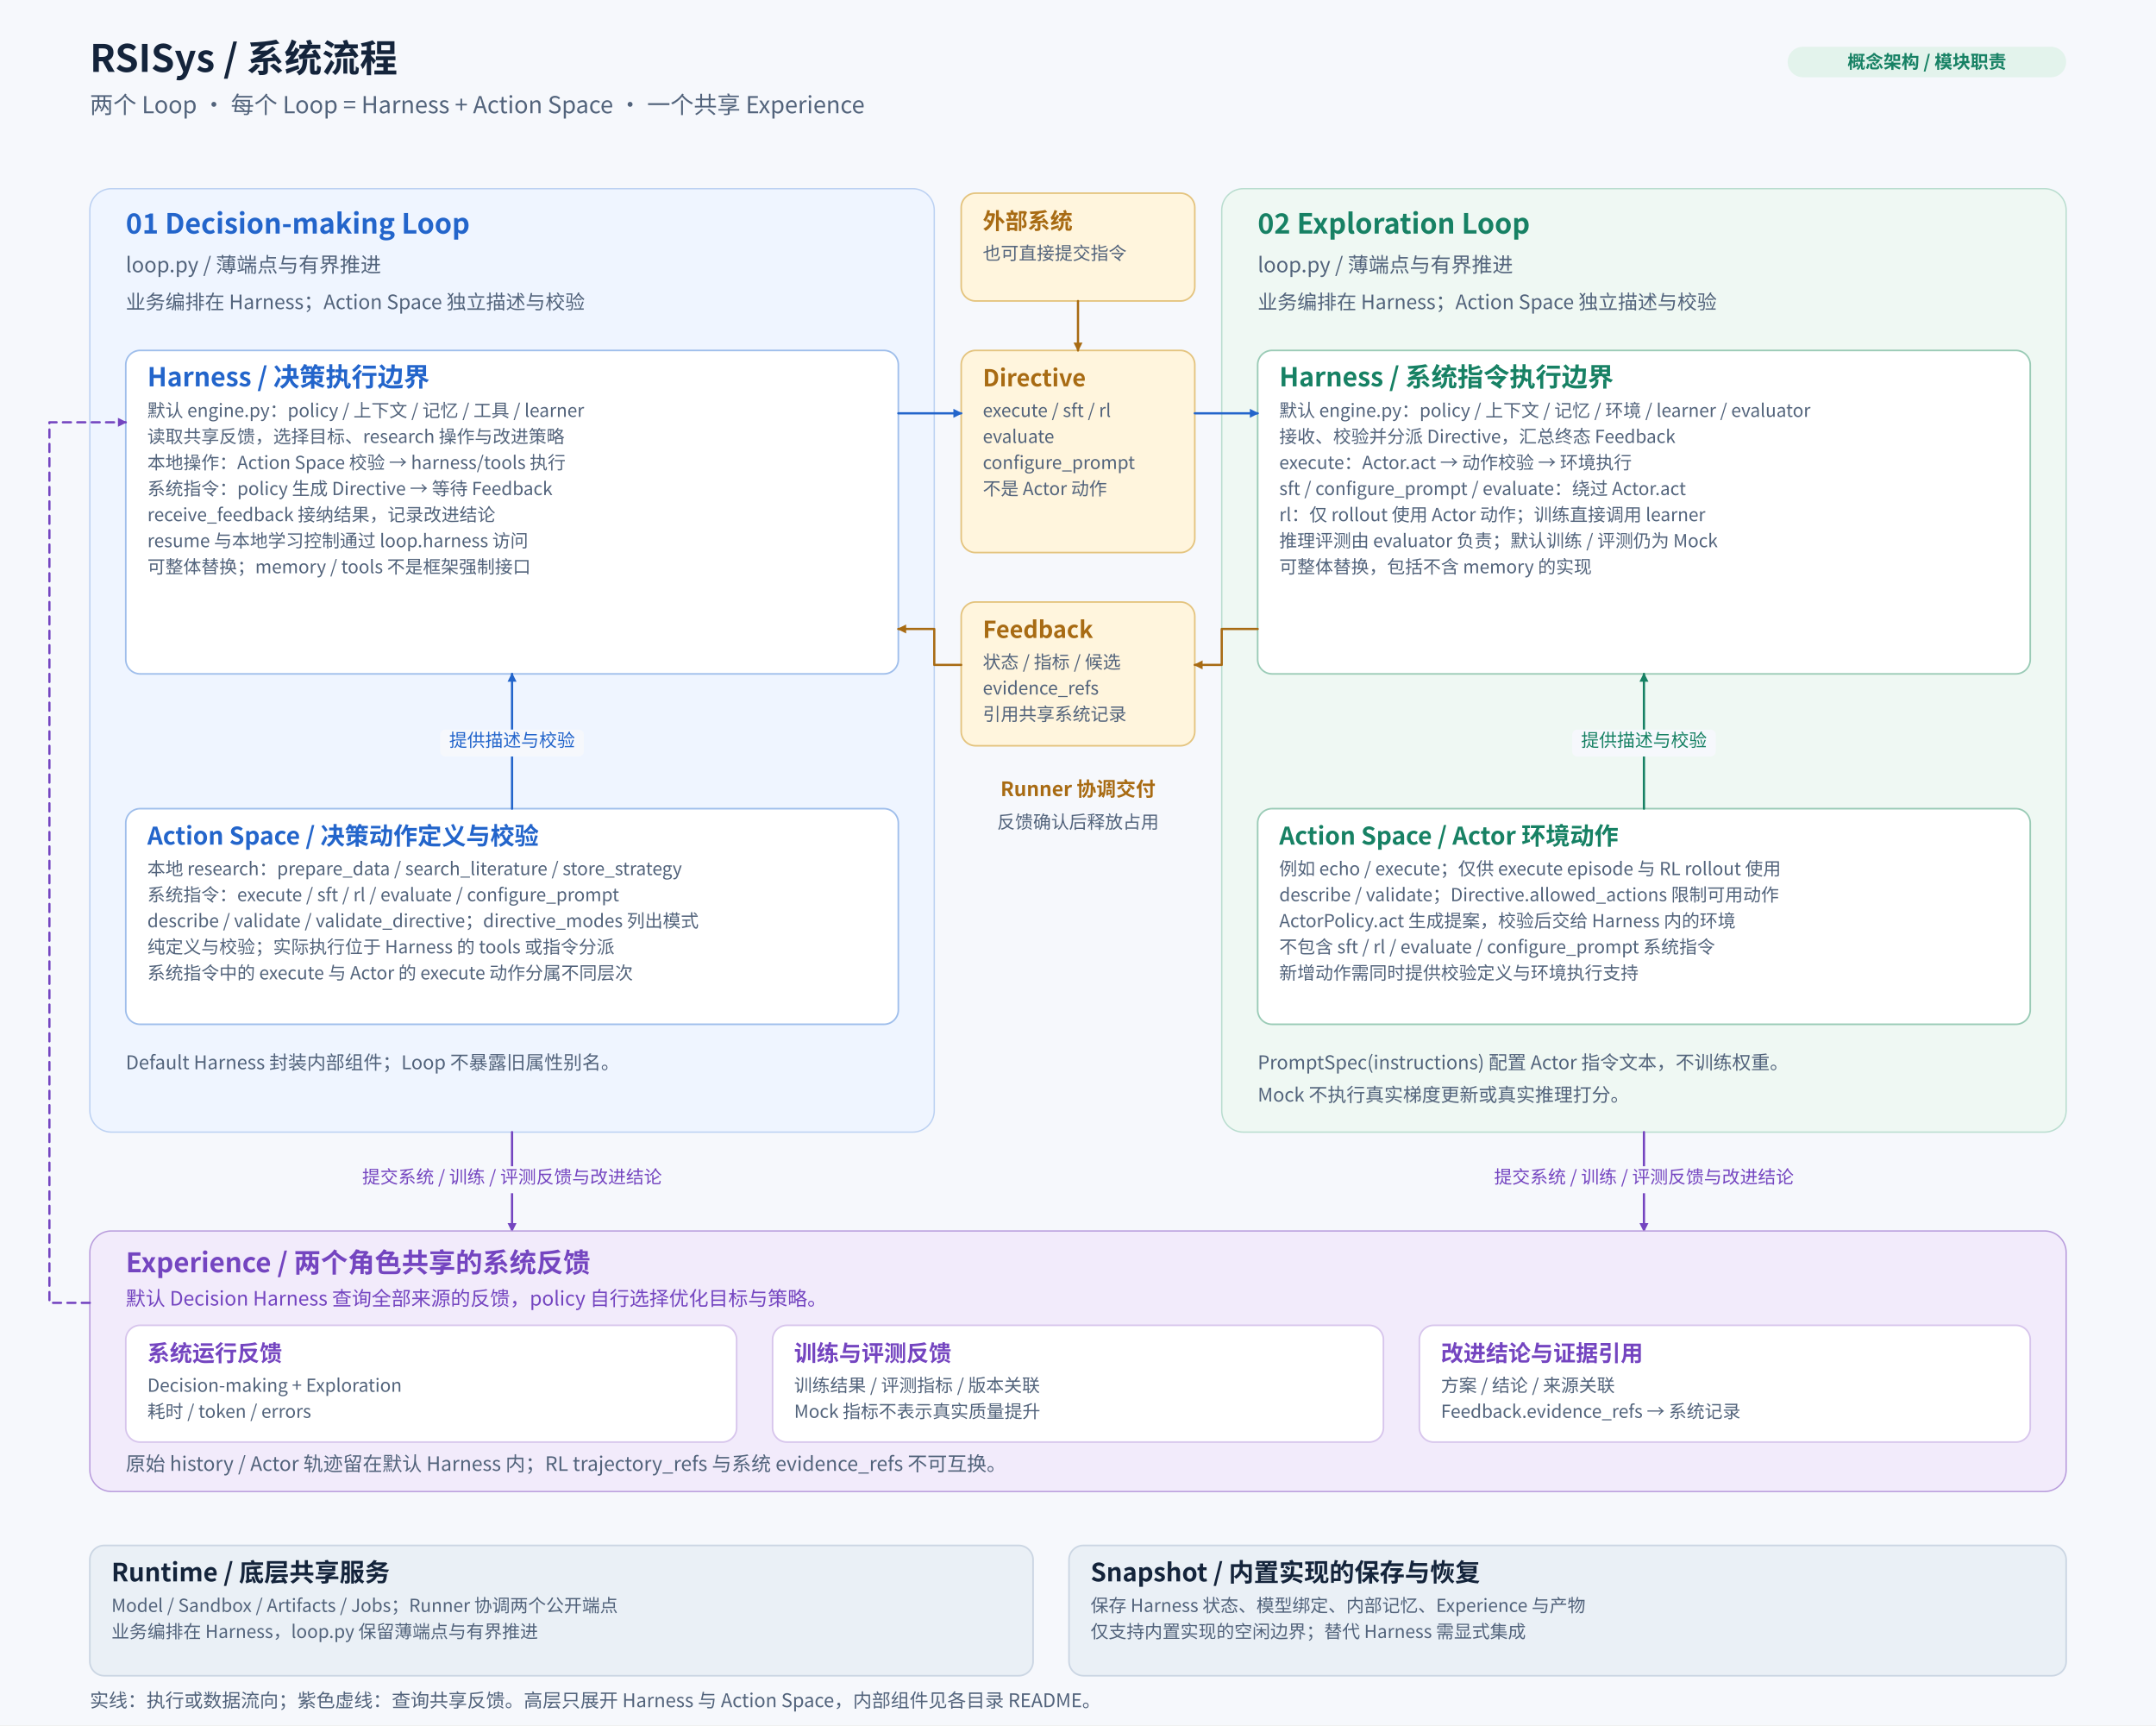
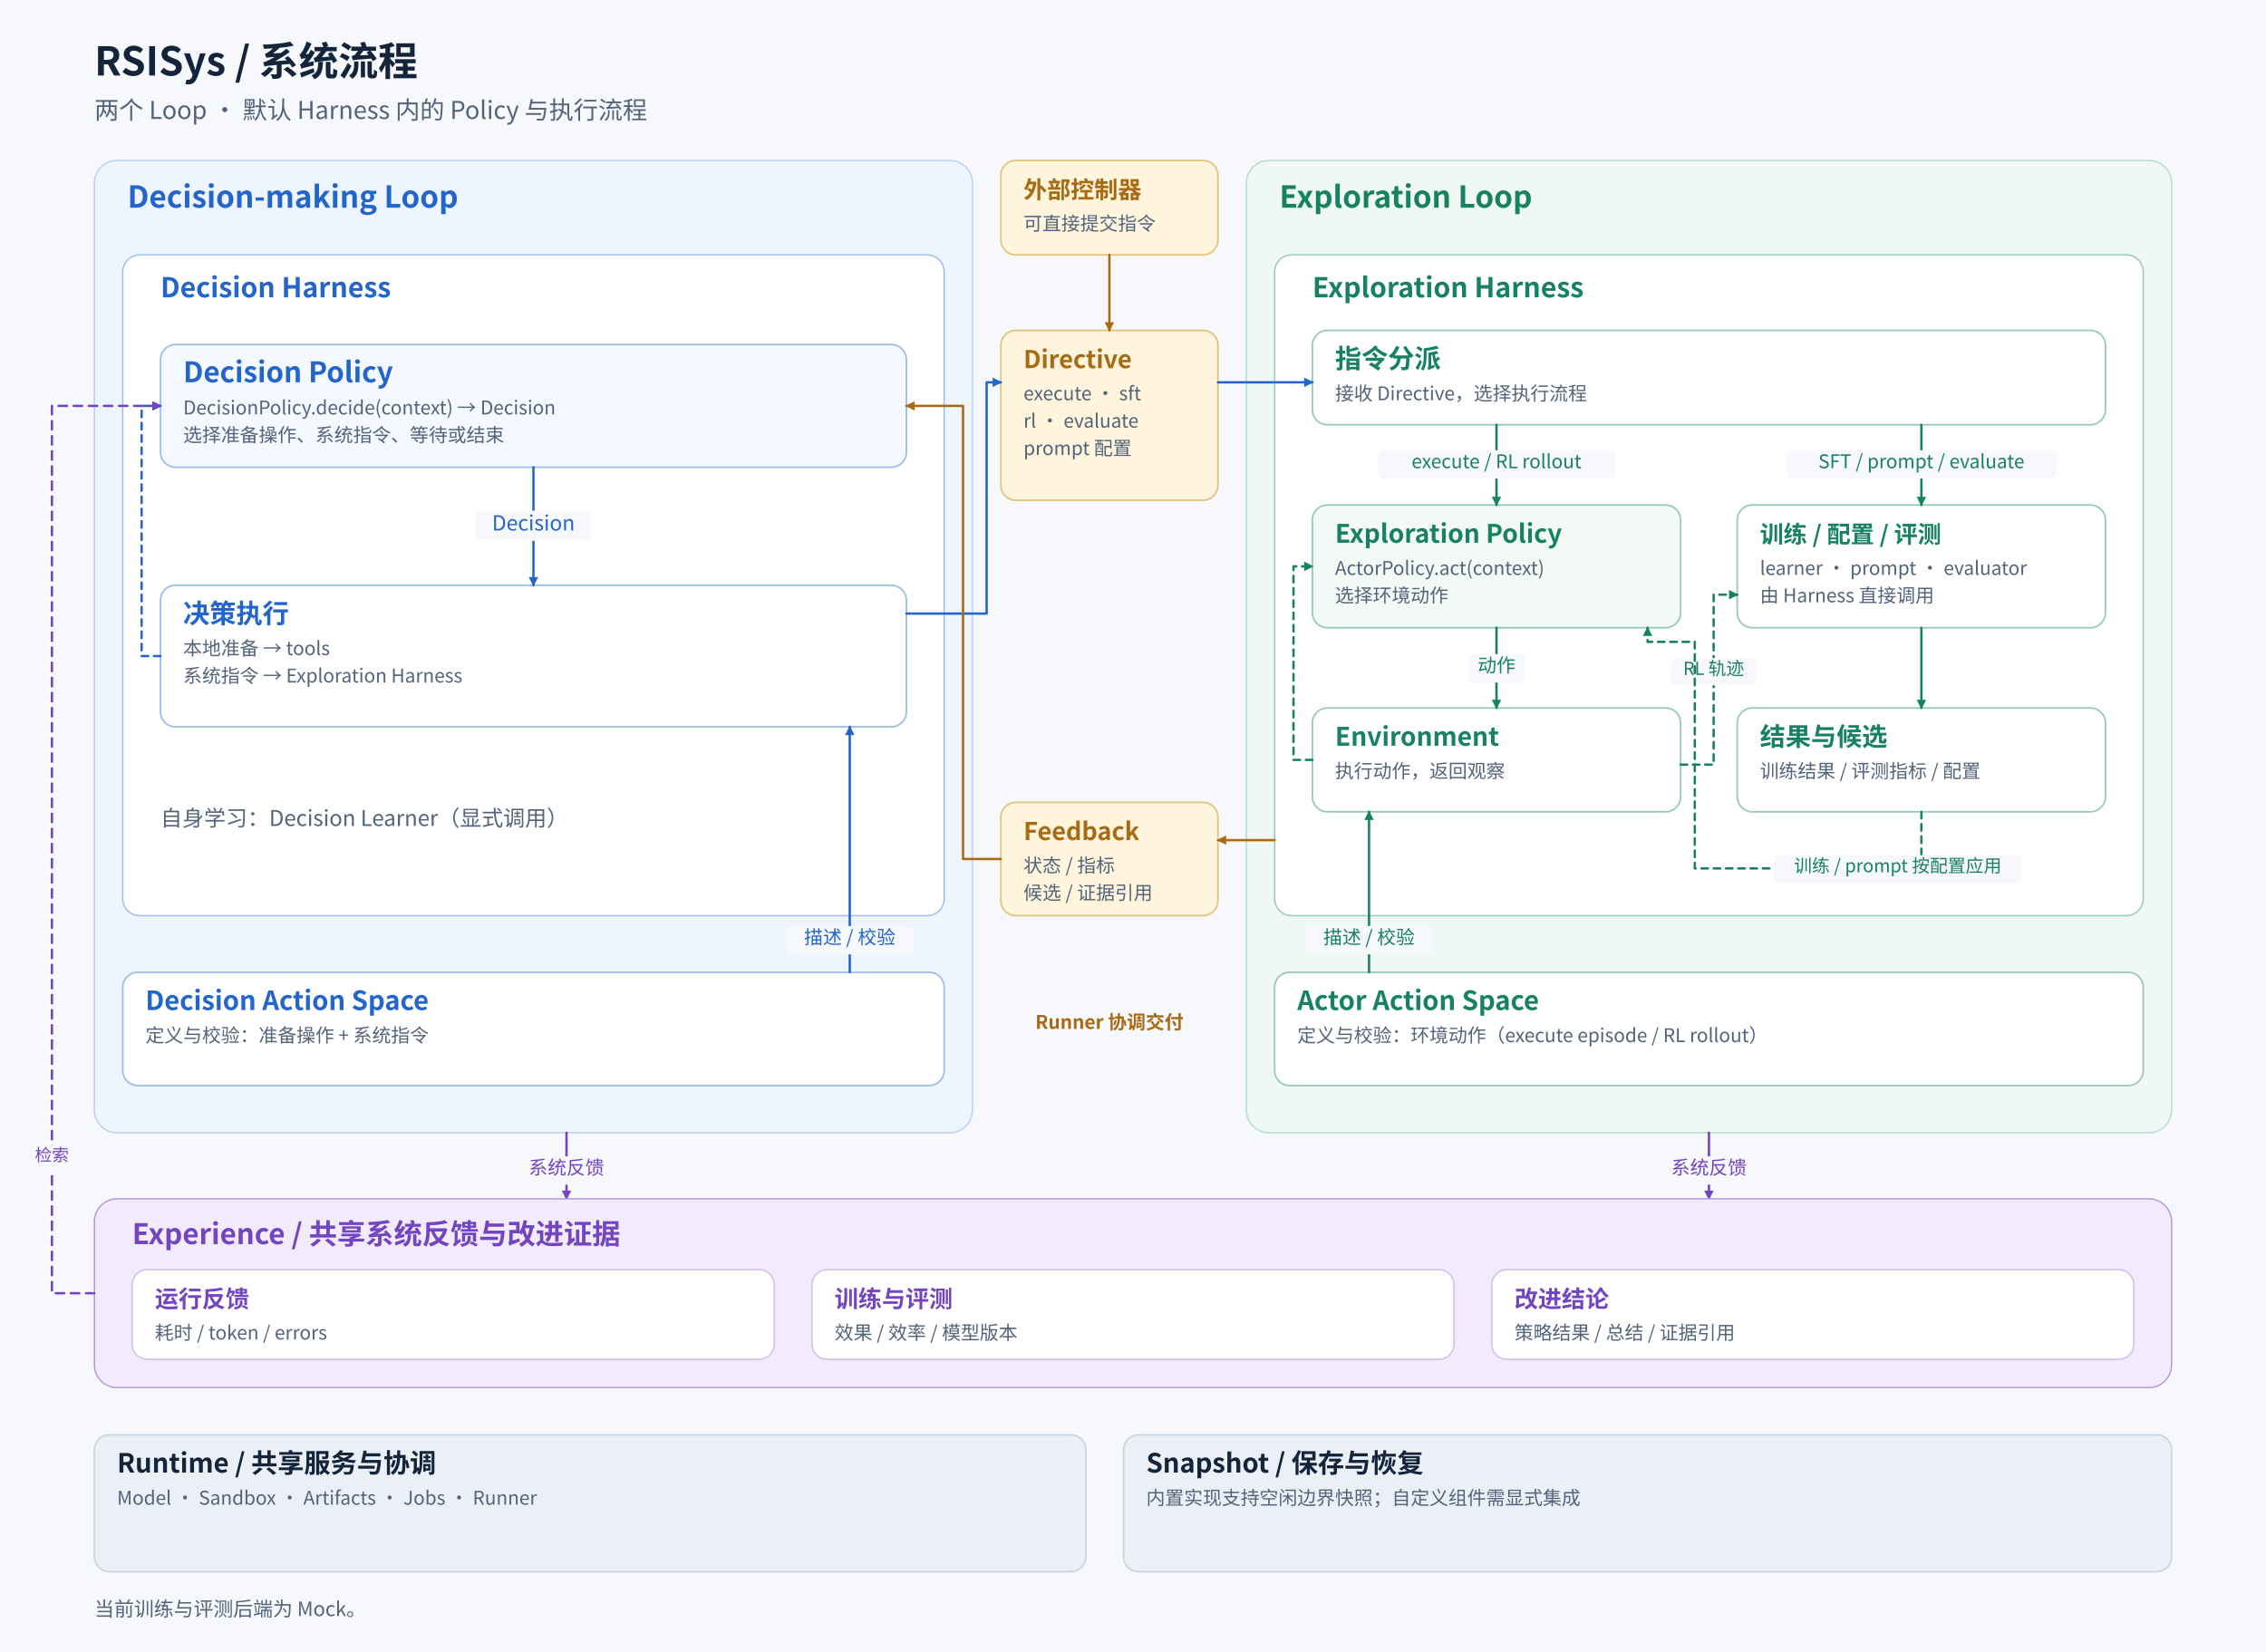
- <svg xmlns="http://www.w3.org/2000/svg" width="2400" height="1920" viewBox="0 0 2400 1920" role="img" aria-labelledby="title desc">
+ <svg xmlns="http://www.w3.org/2000/svg" width="2400" height="1750" viewBox="0 0 2400 1750" role="img" aria-labelledby="title desc">
  <defs>
    <marker id="arrow-gray" markerWidth="10" markerHeight="10" refX="8.7" refY="5" orient="auto" markerUnits="userSpaceOnUse">
      <path d="M 0 0 L 10 5 L 0 10 Z" fill="#8493A8" />
    </marker>
    <marker id="arrow-blue" markerWidth="10" markerHeight="10" refX="8.7" refY="5" orient="auto" markerUnits="userSpaceOnUse">
      <path d="M 0 0 L 10 5 L 0 10 Z" fill="#2365CB" />
    </marker>
    <marker id="arrow-green" markerWidth="10" markerHeight="10" refX="8.7" refY="5" orient="auto" markerUnits="userSpaceOnUse">
      <path d="M 0 0 L 10 5 L 0 10 Z" fill="#178164" />
    </marker>
    <marker id="arrow-purple" markerWidth="10" markerHeight="10" refX="8.7" refY="5" orient="auto" markerUnits="userSpaceOnUse">
      <path d="M 0 0 L 10 5 L 0 10 Z" fill="#7445C0" />
    </marker>
    <marker id="arrow-amber" markerWidth="10" markerHeight="10" refX="8.7" refY="5" orient="auto" markerUnits="userSpaceOnUse">
      <path d="M 0 0 L 10 5 L 0 10 Z" fill="#A86B13" />
    </marker>
  </defs>
-   <rect width="2400" height="1920" fill="#F6F8FC" />
+   <rect width="2400" height="1750" fill="#F6F8FC" />
  <text x="100" y="80" font-family="'PingFang SC', 'Noto Sans CJK SC', 'Microsoft YaHei', sans-serif" font-size="42" font-weight="750" fill="#14243B" text-anchor="start">RSISys / 系统流程</text>
-   <text x="100" y="126" font-family="'PingFang SC', 'Noto Sans CJK SC', 'Microsoft YaHei', sans-serif" font-size="26" font-weight="400" fill="#52637B" text-anchor="start">两个 Loop · 每个 Loop = Harness + Action Space · 一个共享 Experience</text>
-   <rect x="1990" y="52" width="310" height="34" rx="17" fill="#E3F3EC" stroke="none" stroke-width="0" />
-   <text x="2145.0" y="76" font-family="'PingFang SC', 'Noto Sans CJK SC', 'Microsoft YaHei', sans-serif" font-size="20" font-weight="600" fill="#178164" text-anchor="middle">概念架构 / 模块职责</text>
-   <rect x="100" y="210" width="940" height="1050" rx="24" fill="#EFF5FF" stroke="#BCD1F2" stroke-width="1.5" />
-   <text x="140" y="260" font-family="'PingFang SC', 'Noto Sans CJK SC', 'Microsoft YaHei', sans-serif" font-size="31" font-weight="700" fill="#2365CB" text-anchor="start">01  Decision-making Loop</text>
-   <text x="140" y="303" font-family="'PingFang SC', 'Noto Sans CJK SC', 'Microsoft YaHei', sans-serif" font-size="23" font-weight="400" fill="#52637B" text-anchor="start">loop.py / 薄端点与有界推进</text>
-   <text x="140" y="344" font-family="'PingFang SC', 'Noto Sans CJK SC', 'Microsoft YaHei', sans-serif" font-size="22" font-weight="400" fill="#52637B" text-anchor="start">业务编排在 Harness；Action Space 独立描述与校验</text>
-   <rect x="1360" y="210" width="940" height="1050" rx="24" fill="#EFF8F3" stroke="#B9DDCF" stroke-width="1.5" />
-   <text x="1400" y="260" font-family="'PingFang SC', 'Noto Sans CJK SC', 'Microsoft YaHei', sans-serif" font-size="31" font-weight="700" fill="#178164" text-anchor="start">02  Exploration Loop</text>
-   <text x="1400" y="303" font-family="'PingFang SC', 'Noto Sans CJK SC', 'Microsoft YaHei', sans-serif" font-size="23" font-weight="400" fill="#52637B" text-anchor="start">loop.py / 薄端点与有界推进</text>
-   <text x="1400" y="344" font-family="'PingFang SC', 'Noto Sans CJK SC', 'Microsoft YaHei', sans-serif" font-size="22" font-weight="400" fill="#52637B" text-anchor="start">业务编排在 Harness；Action Space 独立描述与校验</text>
+   <text x="100" y="126" font-family="'PingFang SC', 'Noto Sans CJK SC', 'Microsoft YaHei', sans-serif" font-size="26" font-weight="400" fill="#52637B" text-anchor="start">两个 Loop · 默认 Harness 内的 Policy 与执行流程</text>
+   <rect x="100" y="170" width="930" height="1030" rx="24" fill="#EFF5FF" stroke="#BCD1F2" stroke-width="1.5" />
+   <text x="135" y="220" font-family="'PingFang SC', 'Noto Sans CJK SC', 'Microsoft YaHei', sans-serif" font-size="32" font-weight="700" fill="#2365CB" text-anchor="start">Decision-making Loop</text>
+   <rect x="1320" y="170" width="980" height="1030" rx="24" fill="#EFF8F3" stroke="#B9DDCF" stroke-width="1.5" />
+   <text x="1355" y="220" font-family="'PingFang SC', 'Noto Sans CJK SC', 'Microsoft YaHei', sans-serif" font-size="32" font-weight="700" fill="#178164" text-anchor="start">Exploration Loop</text>
  <g id="decision-harness">
-     <rect x="140" y="390" width="860" height="360" rx="16" fill="#FFFFFF" stroke="#9FBEEB" stroke-width="1.8" />
-     <text x="164" y="430" font-family="'PingFang SC', 'Noto Sans CJK SC', 'Microsoft YaHei', sans-serif" font-size="29" font-weight="650" fill="#2365CB" text-anchor="start">Harness / 决策执行边界</text>
-     <text x="164" y="464" font-family="'PingFang SC', 'Noto Sans CJK SC', 'Microsoft YaHei', sans-serif" font-size="20" font-weight="400" fill="#52637B" text-anchor="start">默认 engine.py：policy / 上下文 / 记忆 / 工具 / learner</text>
-     <text x="164" y="493" font-family="'PingFang SC', 'Noto Sans CJK SC', 'Microsoft YaHei', sans-serif" font-size="20" font-weight="400" fill="#52637B" text-anchor="start">读取共享反馈，选择目标、research 操作与改进策略</text>
-     <text x="164" y="522" font-family="'PingFang SC', 'Noto Sans CJK SC', 'Microsoft YaHei', sans-serif" font-size="20" font-weight="400" fill="#52637B" text-anchor="start">本地操作：Action Space 校验 → harness/tools 执行</text>
-     <text x="164" y="551" font-family="'PingFang SC', 'Noto Sans CJK SC', 'Microsoft YaHei', sans-serif" font-size="20" font-weight="400" fill="#52637B" text-anchor="start">系统指令：policy 生成 Directive → 等待 Feedback</text>
-     <text x="164" y="580" font-family="'PingFang SC', 'Noto Sans CJK SC', 'Microsoft YaHei', sans-serif" font-size="20" font-weight="400" fill="#52637B" text-anchor="start">receive_feedback 接纳结果，记录改进结论</text>
-     <text x="164" y="609" font-family="'PingFang SC', 'Noto Sans CJK SC', 'Microsoft YaHei', sans-serif" font-size="20" font-weight="400" fill="#52637B" text-anchor="start">resume 与本地学习控制通过 loop.harness 访问</text>
-     <text x="164" y="638" font-family="'PingFang SC', 'Noto Sans CJK SC', 'Microsoft YaHei', sans-serif" font-size="20" font-weight="400" fill="#52637B" text-anchor="start">可整体替换；memory / tools 不是框架强制接口</text>
+     <rect x="130" y="270" width="870" height="700" rx="18" fill="#FFFFFF" stroke="#9FBEEB" stroke-width="1.5" />
+     <text x="170" y="315" font-family="'PingFang SC', 'Noto Sans CJK SC', 'Microsoft YaHei', sans-serif" font-size="29" font-weight="650" fill="#2365CB" text-anchor="start">Decision Harness</text>
+     <g id="decision-policy">
+       <rect x="170" y="365" width="790" height="130" rx="16" fill="#F4F8FF" stroke="#9FBEEB" stroke-width="1.8" />
+       <text x="194" y="405" font-family="'PingFang SC', 'Noto Sans CJK SC', 'Microsoft YaHei', sans-serif" font-size="30" font-weight="650" fill="#2365CB" text-anchor="start">Decision Policy</text>
+       <text x="194" y="439" font-family="'PingFang SC', 'Noto Sans CJK SC', 'Microsoft YaHei', sans-serif" font-size="20" font-weight="400" fill="#52637B" text-anchor="start">DecisionPolicy.decide(context) → Decision</text>
+       <text x="194" y="468" font-family="'PingFang SC', 'Noto Sans CJK SC', 'Microsoft YaHei', sans-serif" font-size="20" font-weight="400" fill="#52637B" text-anchor="start">选择准备操作、系统指令、等待或结束</text>
+     </g>
+     <g id="decision-execution">
+       <rect x="170" y="620" width="790" height="150" rx="16" fill="#FFFFFF" stroke="#9FBEEB" stroke-width="1.8" />
+       <text x="194" y="660" font-family="'PingFang SC', 'Noto Sans CJK SC', 'Microsoft YaHei', sans-serif" font-size="28" font-weight="650" fill="#2365CB" text-anchor="start">决策执行</text>
+       <text x="194" y="694" font-family="'PingFang SC', 'Noto Sans CJK SC', 'Microsoft YaHei', sans-serif" font-size="20" font-weight="400" fill="#52637B" text-anchor="start">本地准备 → tools</text>
+       <text x="194" y="723" font-family="'PingFang SC', 'Noto Sans CJK SC', 'Microsoft YaHei', sans-serif" font-size="20" font-weight="400" fill="#52637B" text-anchor="start">系统指令 → Exploration Harness</text>
+     </g>
+     <path d="M 565 495 V 620" fill="none" stroke="#2365CB" stroke-width="2.5" stroke-linejoin="round" stroke-linecap="round" marker-end="url(#arrow-blue)" />
+     <rect x="503.96" y="541" width="122.08" height="32" rx="6" fill="#F6F8FC" stroke="none" stroke-width="0" />
+     <text x="565" y="562" font-family="'PingFang SC', 'Noto Sans CJK SC', 'Microsoft YaHei', sans-serif" font-size="22" font-weight="400" fill="#2365CB" text-anchor="middle">Decision</text>
+     <path d="M 170 695 H 150 V 430 H 170" fill="none" stroke="#2365CB" stroke-width="2.5" stroke-linejoin="round" stroke-linecap="round" marker-end="url(#arrow-blue)" stroke-dasharray="7 6" />
+     <text x="170" y="875" font-family="'PingFang SC', 'Noto Sans CJK SC', 'Microsoft YaHei', sans-serif" font-size="23" font-weight="400" fill="#52637B" text-anchor="start">自身学习：Decision Learner（显式调用）</text>
  </g>
+   <g id="decision-action-space">
+     <rect x="130" y="1030" width="870" height="120" rx="16" fill="#FFFFFF" stroke="#9FBEEB" stroke-width="1.8" />
+     <text x="154" y="1070" font-family="'PingFang SC', 'Noto Sans CJK SC', 'Microsoft YaHei', sans-serif" font-size="28" font-weight="650" fill="#2365CB" text-anchor="start">Decision Action Space</text>
+     <text x="154" y="1104" font-family="'PingFang SC', 'Noto Sans CJK SC', 'Microsoft YaHei', sans-serif" font-size="20" font-weight="400" fill="#52637B" text-anchor="start">定义与校验：准备操作 + 系统指令</text>
+   </g>
+   <path d="M 900 1030 V 770" fill="none" stroke="#2365CB" stroke-width="2.5" stroke-linejoin="round" stroke-linecap="round" marker-end="url(#arrow-blue)" />
+   <rect x="832.6" y="981" width="134.8" height="30" rx="6" fill="#F6F8FC" stroke="none" stroke-width="0" />
+   <text x="900" y="1000" font-family="'PingFang SC', 'Noto Sans CJK SC', 'Microsoft YaHei', sans-serif" font-size="20" font-weight="400" fill="#2365CB" text-anchor="middle">描述 / 校验</text>
  <g id="exploration-harness">
-     <rect x="1400" y="390" width="860" height="360" rx="16" fill="#FFFFFF" stroke="#9ACBB6" stroke-width="1.8" />
-     <text x="1424" y="430" font-family="'PingFang SC', 'Noto Sans CJK SC', 'Microsoft YaHei', sans-serif" font-size="29" font-weight="650" fill="#178164" text-anchor="start">Harness / 系统指令执行边界</text>
-     <text x="1424" y="464" font-family="'PingFang SC', 'Noto Sans CJK SC', 'Microsoft YaHei', sans-serif" font-size="20" font-weight="400" fill="#52637B" text-anchor="start">默认 engine.py：policy / 上下文 / 记忆 / 环境 / learner / evaluator</text>
-     <text x="1424" y="493" font-family="'PingFang SC', 'Noto Sans CJK SC', 'Microsoft YaHei', sans-serif" font-size="20" font-weight="400" fill="#52637B" text-anchor="start">接收、校验并分派 Directive，汇总终态 Feedback</text>
-     <text x="1424" y="522" font-family="'PingFang SC', 'Noto Sans CJK SC', 'Microsoft YaHei', sans-serif" font-size="20" font-weight="400" fill="#52637B" text-anchor="start">execute：Actor.act → 动作校验 → 环境执行</text>
-     <text x="1424" y="551" font-family="'PingFang SC', 'Noto Sans CJK SC', 'Microsoft YaHei', sans-serif" font-size="20" font-weight="400" fill="#52637B" text-anchor="start">sft / configure_prompt / evaluate：绕过 Actor.act</text>
-     <text x="1424" y="580" font-family="'PingFang SC', 'Noto Sans CJK SC', 'Microsoft YaHei', sans-serif" font-size="20" font-weight="400" fill="#52637B" text-anchor="start">rl：仅 rollout 使用 Actor 动作；训练直接调用 learner</text>
-     <text x="1424" y="609" font-family="'PingFang SC', 'Noto Sans CJK SC', 'Microsoft YaHei', sans-serif" font-size="20" font-weight="400" fill="#52637B" text-anchor="start">推理评测由 evaluator 负责；默认训练 / 评测仍为 Mock</text>
-     <text x="1424" y="638" font-family="'PingFang SC', 'Noto Sans CJK SC', 'Microsoft YaHei', sans-serif" font-size="20" font-weight="400" fill="#52637B" text-anchor="start">可整体替换，包括不含 memory 的实现</text>
+     <rect x="1350" y="270" width="920" height="700" rx="18" fill="#FFFFFF" stroke="#9ACBB6" stroke-width="1.5" />
+     <text x="1390" y="315" font-family="'PingFang SC', 'Noto Sans CJK SC', 'Microsoft YaHei', sans-serif" font-size="29" font-weight="650" fill="#178164" text-anchor="start">Exploration Harness</text>
+     <g id="directive-dispatch">
+       <rect x="1390" y="350" width="840" height="100" rx="16" fill="#FFFFFF" stroke="#9ACBB6" stroke-width="1.8" />
+       <text x="1414" y="390" font-family="'PingFang SC', 'Noto Sans CJK SC', 'Microsoft YaHei', sans-serif" font-size="28" font-weight="650" fill="#178164" text-anchor="start">指令分派</text>
+       <text x="1414" y="424" font-family="'PingFang SC', 'Noto Sans CJK SC', 'Microsoft YaHei', sans-serif" font-size="20" font-weight="400" fill="#52637B" text-anchor="start">接收 Directive，选择执行流程</text>
+     </g>
+     <g id="exploration-policy">
+       <rect x="1390" y="535" width="390" height="130" rx="16" fill="#F3FAF6" stroke="#9ACBB6" stroke-width="1.8" />
+       <text x="1414" y="575" font-family="'PingFang SC', 'Noto Sans CJK SC', 'Microsoft YaHei', sans-serif" font-size="27" font-weight="650" fill="#178164" text-anchor="start">Exploration Policy</text>
+       <text x="1414" y="609" font-family="'PingFang SC', 'Noto Sans CJK SC', 'Microsoft YaHei', sans-serif" font-size="20" font-weight="400" fill="#52637B" text-anchor="start">ActorPolicy.act(context)</text>
+       <text x="1414" y="638" font-family="'PingFang SC', 'Noto Sans CJK SC', 'Microsoft YaHei', sans-serif" font-size="20" font-weight="400" fill="#52637B" text-anchor="start">选择环境动作</text>
+     </g>
+     <g id="system-execution">
+       <rect x="1840" y="535" width="390" height="130" rx="16" fill="#FFFFFF" stroke="#9ACBB6" stroke-width="1.8" />
+       <text x="1864" y="575" font-family="'PingFang SC', 'Noto Sans CJK SC', 'Microsoft YaHei', sans-serif" font-size="25" font-weight="650" fill="#178164" text-anchor="start">训练 / 配置 / 评测</text>
+       <text x="1864" y="609" font-family="'PingFang SC', 'Noto Sans CJK SC', 'Microsoft YaHei', sans-serif" font-size="20" font-weight="400" fill="#52637B" text-anchor="start">learner · prompt · evaluator</text>
+       <text x="1864" y="638" font-family="'PingFang SC', 'Noto Sans CJK SC', 'Microsoft YaHei', sans-serif" font-size="20" font-weight="400" fill="#52637B" text-anchor="start">由 Harness 直接调用</text>
+     </g>
+     <path d="M 1585 450 V 535" fill="none" stroke="#178164" stroke-width="2.5" stroke-linejoin="round" stroke-linecap="round" marker-end="url(#arrow-green)" />
+     <rect x="1459.0" y="477" width="252.0" height="30" rx="6" fill="#F6F8FC" stroke="none" stroke-width="0" />
+     <text x="1585" y="496" font-family="'PingFang SC', 'Noto Sans CJK SC', 'Microsoft YaHei', sans-serif" font-size="20" font-weight="400" fill="#178164" text-anchor="middle">execute / RL rollout</text>
+     <path d="M 2035 450 V 535" fill="none" stroke="#178164" stroke-width="2.5" stroke-linejoin="round" stroke-linecap="round" marker-end="url(#arrow-green)" />
+     <rect x="1891.6" y="477" width="286.8" height="30" rx="6" fill="#F6F8FC" stroke="none" stroke-width="0" />
+     <text x="2035" y="496" font-family="'PingFang SC', 'Noto Sans CJK SC', 'Microsoft YaHei', sans-serif" font-size="20" font-weight="400" fill="#178164" text-anchor="middle">SFT / prompt / evaluate</text>
+     <g id="environment">
+       <rect x="1390" y="750" width="390" height="110" rx="16" fill="#FFFFFF" stroke="#9ACBB6" stroke-width="1.8" />
+       <text x="1414" y="790" font-family="'PingFang SC', 'Noto Sans CJK SC', 'Microsoft YaHei', sans-serif" font-size="27" font-weight="650" fill="#178164" text-anchor="start">Environment</text>
+       <text x="1414" y="824" font-family="'PingFang SC', 'Noto Sans CJK SC', 'Microsoft YaHei', sans-serif" font-size="20" font-weight="400" fill="#52637B" text-anchor="start">执行动作，返回观察</text>
+     </g>
+     <g id="command-results">
+       <rect x="1840" y="750" width="390" height="110" rx="16" fill="#FFFFFF" stroke="#9ACBB6" stroke-width="1.8" />
+       <text x="1864" y="790" font-family="'PingFang SC', 'Noto Sans CJK SC', 'Microsoft YaHei', sans-serif" font-size="27" font-weight="650" fill="#178164" text-anchor="start">结果与候选</text>
+       <text x="1864" y="824" font-family="'PingFang SC', 'Noto Sans CJK SC', 'Microsoft YaHei', sans-serif" font-size="20" font-weight="400" fill="#52637B" text-anchor="start">训练结果 / 评测指标 / 配置</text>
+     </g>
+     <path d="M 1585 665 V 750" fill="none" stroke="#178164" stroke-width="2.5" stroke-linejoin="round" stroke-linecap="round" marker-end="url(#arrow-green)" />
+     <rect x="1555.0" y="693" width="60" height="30" rx="6" fill="#F6F8FC" stroke="none" stroke-width="0" />
+     <text x="1585" y="712" font-family="'PingFang SC', 'Noto Sans CJK SC', 'Microsoft YaHei', sans-serif" font-size="20" font-weight="400" fill="#178164" text-anchor="middle">动作</text>
+     <path d="M 1390 805 H 1370 V 600 H 1390" fill="none" stroke="#178164" stroke-width="2.5" stroke-linejoin="round" stroke-linecap="round" marker-end="url(#arrow-green)" stroke-dasharray="7 6" />
+     <path d="M 2035 665 V 750" fill="none" stroke="#178164" stroke-width="2.5" stroke-linejoin="round" stroke-linecap="round" marker-end="url(#arrow-green)" />
+     <path d="M 1780 810 H 1815 V 630 H 1840" fill="none" stroke="#178164" stroke-width="2.5" stroke-linejoin="round" stroke-linecap="round" marker-end="url(#arrow-green)" stroke-dasharray="7 6" />
+     <rect x="1769.47" y="697" width="91.06" height="29" rx="6" fill="#F6F8FC" stroke="none" stroke-width="0" />
+     <text x="1815" y="715" font-family="'PingFang SC', 'Noto Sans CJK SC', 'Microsoft YaHei', sans-serif" font-size="19" font-weight="400" fill="#178164" text-anchor="middle">RL 轨迹</text>
+     <path d="M 2035 860 V 920 H 1795 V 680 H 1745 V 665" fill="none" stroke="#178164" stroke-width="2.5" stroke-linejoin="round" stroke-linecap="round" marker-end="url(#arrow-green)" stroke-dasharray="7 6" />
+     <rect x="1878.4" y="906" width="263.2" height="29" rx="6" fill="#F6F8FC" stroke="none" stroke-width="0" />
+     <text x="2010" y="924" font-family="'PingFang SC', 'Noto Sans CJK SC', 'Microsoft YaHei', sans-serif" font-size="19" font-weight="400" fill="#178164" text-anchor="middle">训练 / prompt 按配置应用</text>
  </g>
+   <g id="exploration-action-space">
+     <rect x="1350" y="1030" width="920" height="120" rx="16" fill="#FFFFFF" stroke="#9ACBB6" stroke-width="1.8" />
+     <text x="1374" y="1070" font-family="'PingFang SC', 'Noto Sans CJK SC', 'Microsoft YaHei', sans-serif" font-size="28" font-weight="650" fill="#178164" text-anchor="start">Actor Action Space</text>
+     <text x="1374" y="1104" font-family="'PingFang SC', 'Noto Sans CJK SC', 'Microsoft YaHei', sans-serif" font-size="20" font-weight="400" fill="#52637B" text-anchor="start">定义与校验：环境动作（execute episode / RL rollout）</text>
+   </g>
+   <path d="M 1450 1030 V 860" fill="none" stroke="#178164" stroke-width="2.5" stroke-linejoin="round" stroke-linecap="round" marker-end="url(#arrow-green)" />
+   <rect x="1382.6" y="981" width="134.8" height="30" rx="6" fill="#F6F8FC" stroke="none" stroke-width="0" />
+   <text x="1450" y="1000" font-family="'PingFang SC', 'Noto Sans CJK SC', 'Microsoft YaHei', sans-serif" font-size="20" font-weight="400" fill="#178164" text-anchor="middle">描述 / 校验</text>
  <g id="external-system">
-     <rect x="1070" y="215" width="260" height="120" rx="16" fill="#FFF5DD" stroke="#E4C47F" stroke-width="1.8" />
-     <text x="1094" y="255" font-family="'PingFang SC', 'Noto Sans CJK SC', 'Microsoft YaHei', sans-serif" font-size="25" font-weight="650" fill="#A86B13" text-anchor="start">外部系统</text>
-     <text x="1094" y="289" font-family="'PingFang SC', 'Noto Sans CJK SC', 'Microsoft YaHei', sans-serif" font-size="20" font-weight="400" fill="#52637B" text-anchor="start">也可直接提交指令</text>
+     <rect x="1060" y="170" width="230" height="100" rx="16" fill="#FFF5DD" stroke="#E4C47F" stroke-width="1.8" />
+     <text x="1084" y="210" font-family="'PingFang SC', 'Noto Sans CJK SC', 'Microsoft YaHei', sans-serif" font-size="25" font-weight="650" fill="#A86B13" text-anchor="start">外部控制器</text>
+     <text x="1084" y="244" font-family="'PingFang SC', 'Noto Sans CJK SC', 'Microsoft YaHei', sans-serif" font-size="20" font-weight="400" fill="#52637B" text-anchor="start">可直接提交指令</text>
  </g>
  <g id="directive">
-     <rect x="1070" y="390" width="260" height="225" rx="16" fill="#FFF5DD" stroke="#E4C47F" stroke-width="1.8" />
-     <text x="1094" y="430" font-family="'PingFang SC', 'Noto Sans CJK SC', 'Microsoft YaHei', sans-serif" font-size="26" font-weight="650" fill="#A86B13" text-anchor="start">Directive</text>
-     <text x="1094" y="464" font-family="'PingFang SC', 'Noto Sans CJK SC', 'Microsoft YaHei', sans-serif" font-size="20" font-weight="400" fill="#52637B" text-anchor="start">execute / sft / rl</text>
-     <text x="1094" y="493" font-family="'PingFang SC', 'Noto Sans CJK SC', 'Microsoft YaHei', sans-serif" font-size="20" font-weight="400" fill="#52637B" text-anchor="start">evaluate</text>
-     <text x="1094" y="522" font-family="'PingFang SC', 'Noto Sans CJK SC', 'Microsoft YaHei', sans-serif" font-size="20" font-weight="400" fill="#52637B" text-anchor="start">configure_prompt</text>
-     <text x="1094" y="551" font-family="'PingFang SC', 'Noto Sans CJK SC', 'Microsoft YaHei', sans-serif" font-size="20" font-weight="400" fill="#52637B" text-anchor="start">不是 Actor 动作</text>
+     <rect x="1060" y="350" width="230" height="180" rx="16" fill="#FFF5DD" stroke="#E4C47F" stroke-width="1.8" />
+     <text x="1084" y="390" font-family="'PingFang SC', 'Noto Sans CJK SC', 'Microsoft YaHei', sans-serif" font-size="26" font-weight="650" fill="#A86B13" text-anchor="start">Directive</text>
+     <text x="1084" y="424" font-family="'PingFang SC', 'Noto Sans CJK SC', 'Microsoft YaHei', sans-serif" font-size="20" font-weight="400" fill="#52637B" text-anchor="start">execute · sft</text>
+     <text x="1084" y="453" font-family="'PingFang SC', 'Noto Sans CJK SC', 'Microsoft YaHei', sans-serif" font-size="20" font-weight="400" fill="#52637B" text-anchor="start">rl · evaluate</text>
+     <text x="1084" y="482" font-family="'PingFang SC', 'Noto Sans CJK SC', 'Microsoft YaHei', sans-serif" font-size="20" font-weight="400" fill="#52637B" text-anchor="start">prompt 配置</text>
  </g>
-   <path d="M 1200 335 V 390" fill="none" stroke="#A86B13" stroke-width="2.5" stroke-linejoin="round" stroke-linecap="round" marker-end="url(#arrow-amber)" />
-   <path d="M 1000 460 H 1070" fill="none" stroke="#2365CB" stroke-width="2.5" stroke-linejoin="round" stroke-linecap="round" marker-end="url(#arrow-blue)" />
-   <path d="M 1330 460 H 1400" fill="none" stroke="#2365CB" stroke-width="2.5" stroke-linejoin="round" stroke-linecap="round" marker-end="url(#arrow-blue)" />
+   <path d="M 1175 270 V 350" fill="none" stroke="#A86B13" stroke-width="2.5" stroke-linejoin="round" stroke-linecap="round" marker-end="url(#arrow-amber)" />
+   <path d="M 960 650 H 1045 V 405 H 1060" fill="none" stroke="#2365CB" stroke-width="2.5" stroke-linejoin="round" stroke-linecap="round" marker-end="url(#arrow-blue)" />
+   <path d="M 1290 405 H 1390" fill="none" stroke="#2365CB" stroke-width="2.5" stroke-linejoin="round" stroke-linecap="round" marker-end="url(#arrow-blue)" />
  <g id="feedback">
-     <rect x="1070" y="670" width="260" height="160" rx="16" fill="#FFF5DD" stroke="#E4C47F" stroke-width="1.8" />
-     <text x="1094" y="710" font-family="'PingFang SC', 'Noto Sans CJK SC', 'Microsoft YaHei', sans-serif" font-size="26" font-weight="650" fill="#A86B13" text-anchor="start">Feedback</text>
-     <text x="1094" y="744" font-family="'PingFang SC', 'Noto Sans CJK SC', 'Microsoft YaHei', sans-serif" font-size="20" font-weight="400" fill="#52637B" text-anchor="start">状态 / 指标 / 候选</text>
-     <text x="1094" y="773" font-family="'PingFang SC', 'Noto Sans CJK SC', 'Microsoft YaHei', sans-serif" font-size="20" font-weight="400" fill="#52637B" text-anchor="start">evidence_refs</text>
-     <text x="1094" y="802" font-family="'PingFang SC', 'Noto Sans CJK SC', 'Microsoft YaHei', sans-serif" font-size="20" font-weight="400" fill="#52637B" text-anchor="start">引用共享系统记录</text>
+     <rect x="1060" y="850" width="230" height="120" rx="16" fill="#FFF5DD" stroke="#E4C47F" stroke-width="1.8" />
+     <text x="1084" y="890" font-family="'PingFang SC', 'Noto Sans CJK SC', 'Microsoft YaHei', sans-serif" font-size="26" font-weight="650" fill="#A86B13" text-anchor="start">Feedback</text>
+     <text x="1084" y="924" font-family="'PingFang SC', 'Noto Sans CJK SC', 'Microsoft YaHei', sans-serif" font-size="20" font-weight="400" fill="#52637B" text-anchor="start">状态 / 指标</text>
+     <text x="1084" y="953" font-family="'PingFang SC', 'Noto Sans CJK SC', 'Microsoft YaHei', sans-serif" font-size="20" font-weight="400" fill="#52637B" text-anchor="start">候选 / 证据引用</text>
  </g>
-   <path d="M 1400 700 H 1360 V 740 H 1330" fill="none" stroke="#A86B13" stroke-width="2.5" stroke-linejoin="round" stroke-linecap="round" marker-end="url(#arrow-amber)" />
-   <path d="M 1070 740 H 1040 V 700 H 1000" fill="none" stroke="#A86B13" stroke-width="2.5" stroke-linejoin="round" stroke-linecap="round" marker-end="url(#arrow-amber)" />
-   <text x="1200" y="886" font-family="'PingFang SC', 'Noto Sans CJK SC', 'Microsoft YaHei', sans-serif" font-size="22" font-weight="650" fill="#A86B13" text-anchor="middle">Runner 协调交付</text>
-   <text x="1200" y="922" font-family="'PingFang SC', 'Noto Sans CJK SC', 'Microsoft YaHei', sans-serif" font-size="20" font-weight="400" fill="#52637B" text-anchor="middle">反馈确认后释放占用</text>
-   <g id="decision-action-space">
-     <rect x="140" y="900" width="860" height="240" rx="16" fill="#FFFFFF" stroke="#9FBEEB" stroke-width="1.8" />
-     <text x="164" y="940" font-family="'PingFang SC', 'Noto Sans CJK SC', 'Microsoft YaHei', sans-serif" font-size="27" font-weight="650" fill="#2365CB" text-anchor="start">Action Space / 决策动作定义与校验</text>
-     <text x="164" y="974" font-family="'PingFang SC', 'Noto Sans CJK SC', 'Microsoft YaHei', sans-serif" font-size="20" font-weight="400" fill="#52637B" text-anchor="start">本地 research：prepare_data / search_literature / store_strategy</text>
-     <text x="164" y="1003" font-family="'PingFang SC', 'Noto Sans CJK SC', 'Microsoft YaHei', sans-serif" font-size="20" font-weight="400" fill="#52637B" text-anchor="start">系统指令：execute / sft / rl / evaluate / configure_prompt</text>
-     <text x="164" y="1032" font-family="'PingFang SC', 'Noto Sans CJK SC', 'Microsoft YaHei', sans-serif" font-size="20" font-weight="400" fill="#52637B" text-anchor="start">describe / validate / validate_directive；directive_modes 列出模式</text>
-     <text x="164" y="1061" font-family="'PingFang SC', 'Noto Sans CJK SC', 'Microsoft YaHei', sans-serif" font-size="20" font-weight="400" fill="#52637B" text-anchor="start">纯定义与校验；实际执行位于 Harness 的 tools 或指令分派</text>
-     <text x="164" y="1090" font-family="'PingFang SC', 'Noto Sans CJK SC', 'Microsoft YaHei', sans-serif" font-size="20" font-weight="400" fill="#52637B" text-anchor="start">系统指令中的 execute 与 Actor 的 execute 动作分属不同层次</text>
+   <path d="M 1350 890 H 1290" fill="none" stroke="#A86B13" stroke-width="2.5" stroke-linejoin="round" stroke-linecap="round" marker-end="url(#arrow-amber)" />
+   <path d="M 1060 910 H 1020 V 430 H 960" fill="none" stroke="#A86B13" stroke-width="2.5" stroke-linejoin="round" stroke-linecap="round" marker-end="url(#arrow-amber)" />
+   <text x="1175" y="1090" font-family="'PingFang SC', 'Noto Sans CJK SC', 'Microsoft YaHei', sans-serif" font-size="20" font-weight="650" fill="#A86B13" text-anchor="middle">Runner 协调交付</text>
+   <path d="M 600 1200 V 1270" fill="none" stroke="#7445C0" stroke-width="2.5" stroke-linejoin="round" stroke-linecap="round" marker-end="url(#arrow-purple)" />
+   <rect x="550.0" y="1225" width="100" height="30" rx="6" fill="#F6F8FC" stroke="none" stroke-width="0" />
+   <text x="600" y="1244" font-family="'PingFang SC', 'Noto Sans CJK SC', 'Microsoft YaHei', sans-serif" font-size="20" font-weight="400" fill="#7445C0" text-anchor="middle">系统反馈</text>
+   <path d="M 1810 1200 V 1270" fill="none" stroke="#7445C0" stroke-width="2.5" stroke-linejoin="round" stroke-linecap="round" marker-end="url(#arrow-purple)" />
+   <rect x="1760.0" y="1225" width="100" height="30" rx="6" fill="#F6F8FC" stroke="none" stroke-width="0" />
+   <text x="1810" y="1244" font-family="'PingFang SC', 'Noto Sans CJK SC', 'Microsoft YaHei', sans-serif" font-size="20" font-weight="400" fill="#7445C0" text-anchor="middle">系统反馈</text>
+   <rect x="100" y="1270" width="2200" height="200" rx="24" fill="#F2EBFB" stroke="#B89CDC" stroke-width="1.5" />
+   <text x="140" y="1318" font-family="'PingFang SC', 'Noto Sans CJK SC', 'Microsoft YaHei', sans-serif" font-size="30" font-weight="700" fill="#7445C0" text-anchor="start">Experience / 共享系统反馈与改进证据</text>
+   <g id="runtime-feedback">
+     <rect x="140" y="1345" width="680" height="95" rx="16" fill="#FFFFFF" stroke="#D7C5EC" stroke-width="1.8" />
+     <text x="164" y="1385" font-family="'PingFang SC', 'Noto Sans CJK SC', 'Microsoft YaHei', sans-serif" font-size="25" font-weight="650" fill="#7445C0" text-anchor="start">运行反馈</text>
+     <text x="164" y="1419" font-family="'PingFang SC', 'Noto Sans CJK SC', 'Microsoft YaHei', sans-serif" font-size="20" font-weight="400" fill="#52637B" text-anchor="start">耗时 / token / errors</text>
  </g>
-   <g id="exploration-action-space">
-     <rect x="1400" y="900" width="860" height="240" rx="16" fill="#FFFFFF" stroke="#9ACBB6" stroke-width="1.8" />
-     <text x="1424" y="940" font-family="'PingFang SC', 'Noto Sans CJK SC', 'Microsoft YaHei', sans-serif" font-size="27" font-weight="650" fill="#178164" text-anchor="start">Action Space / Actor 环境动作</text>
-     <text x="1424" y="974" font-family="'PingFang SC', 'Noto Sans CJK SC', 'Microsoft YaHei', sans-serif" font-size="20" font-weight="400" fill="#52637B" text-anchor="start">例如 echo / execute；仅供 execute episode 与 RL rollout 使用</text>
-     <text x="1424" y="1003" font-family="'PingFang SC', 'Noto Sans CJK SC', 'Microsoft YaHei', sans-serif" font-size="20" font-weight="400" fill="#52637B" text-anchor="start">describe / validate；Directive.allowed_actions 限制可用动作</text>
-     <text x="1424" y="1032" font-family="'PingFang SC', 'Noto Sans CJK SC', 'Microsoft YaHei', sans-serif" font-size="20" font-weight="400" fill="#52637B" text-anchor="start">ActorPolicy.act 生成提案，校验后交给 Harness 内的环境</text>
-     <text x="1424" y="1061" font-family="'PingFang SC', 'Noto Sans CJK SC', 'Microsoft YaHei', sans-serif" font-size="20" font-weight="400" fill="#52637B" text-anchor="start">不包含 sft / rl / evaluate / configure_prompt 系统指令</text>
-     <text x="1424" y="1090" font-family="'PingFang SC', 'Noto Sans CJK SC', 'Microsoft YaHei', sans-serif" font-size="20" font-weight="400" fill="#52637B" text-anchor="start">新增动作需同时提供校验定义与环境执行支持</text>
-   </g>
-   <path d="M 570 900 V 750" fill="none" stroke="#2365CB" stroke-width="2.5" stroke-linejoin="round" stroke-linecap="round" marker-end="url(#arrow-blue)" />
-   <rect x="490.0" y="812" width="160" height="30" rx="6" fill="#F6F8FC" stroke="none" stroke-width="0" />
-   <text x="570" y="831" font-family="'PingFang SC', 'Noto Sans CJK SC', 'Microsoft YaHei', sans-serif" font-size="20" font-weight="400" fill="#2365CB" text-anchor="middle">提供描述与校验</text>
-   <path d="M 1830 900 V 750" fill="none" stroke="#178164" stroke-width="2.5" stroke-linejoin="round" stroke-linecap="round" marker-end="url(#arrow-green)" />
-   <rect x="1750.0" y="812" width="160" height="30" rx="6" fill="#F6F8FC" stroke="none" stroke-width="0" />
-   <text x="1830" y="831" font-family="'PingFang SC', 'Noto Sans CJK SC', 'Microsoft YaHei', sans-serif" font-size="20" font-weight="400" fill="#178164" text-anchor="middle">提供描述与校验</text>
-   <text x="140" y="1190" font-family="'PingFang SC', 'Noto Sans CJK SC', 'Microsoft YaHei', sans-serif" font-size="21" font-weight="400" fill="#52637B" text-anchor="start">Default Harness 封装内部组件；Loop 不暴露旧属性别名。</text>
-   <text x="1400" y="1190" font-family="'PingFang SC', 'Noto Sans CJK SC', 'Microsoft YaHei', sans-serif" font-size="21" font-weight="400" fill="#52637B" text-anchor="start">PromptSpec(instructions) 配置 Actor 指令文本，不训练权重。</text>
-   <text x="1400" y="1226" font-family="'PingFang SC', 'Noto Sans CJK SC', 'Microsoft YaHei', sans-serif" font-size="21" font-weight="400" fill="#52637B" text-anchor="start">Mock 不执行真实梯度更新或真实推理打分。</text>
-   <path d="M 570 1260 V 1370" fill="none" stroke="#7445C0" stroke-width="2.5" stroke-linejoin="round" stroke-linecap="round" marker-end="url(#arrow-purple)" />
-   <rect x="375.2" y="1298" width="389.6" height="30" rx="6" fill="#F6F8FC" stroke="none" stroke-width="0" />
-   <text x="570" y="1317" font-family="'PingFang SC', 'Noto Sans CJK SC', 'Microsoft YaHei', sans-serif" font-size="20" font-weight="400" fill="#7445C0" text-anchor="middle">提交系统 / 训练 / 评测反馈与改进结论</text>
-   <path d="M 1830 1260 V 1370" fill="none" stroke="#7445C0" stroke-width="2.5" stroke-linejoin="round" stroke-linecap="round" marker-end="url(#arrow-purple)" />
-   <rect x="1635.2" y="1298" width="389.6" height="30" rx="6" fill="#F6F8FC" stroke="none" stroke-width="0" />
-   <text x="1830" y="1317" font-family="'PingFang SC', 'Noto Sans CJK SC', 'Microsoft YaHei', sans-serif" font-size="20" font-weight="400" fill="#7445C0" text-anchor="middle">提交系统 / 训练 / 评测反馈与改进结论</text>
-   <rect x="100" y="1370" width="2200" height="290" rx="24" fill="#F2EBFB" stroke="#B89CDC" stroke-width="1.5" />
-   <text x="140" y="1416" font-family="'PingFang SC', 'Noto Sans CJK SC', 'Microsoft YaHei', sans-serif" font-size="30" font-weight="700" fill="#7445C0" text-anchor="start">Experience / 两个角色共享的系统反馈</text>
-   <text x="140" y="1453" font-family="'PingFang SC', 'Noto Sans CJK SC', 'Microsoft YaHei', sans-serif" font-size="22" font-weight="400" fill="#7445C0" text-anchor="start">默认 Decision Harness 查询全部来源的反馈，policy 自行选择优化目标与策略。</text>
-   <path d="M 100 1450 H 55 V 470 H 140" fill="none" stroke="#7445C0" stroke-width="2.5" stroke-linejoin="round" stroke-linecap="round" marker-end="url(#arrow-purple)" stroke-dasharray="9 7" />
-   <g id="system-feedback">
-     <rect x="140" y="1475" width="680" height="130" rx="16" fill="#FFFFFF" stroke="#D7C5EC" stroke-width="1.8" />
-     <text x="164" y="1515" font-family="'PingFang SC', 'Noto Sans CJK SC', 'Microsoft YaHei', sans-serif" font-size="25" font-weight="650" fill="#7445C0" text-anchor="start">系统运行反馈</text>
-     <text x="164" y="1549" font-family="'PingFang SC', 'Noto Sans CJK SC', 'Microsoft YaHei', sans-serif" font-size="20" font-weight="400" fill="#52637B" text-anchor="start">Decision-making + Exploration</text>
-     <text x="164" y="1578" font-family="'PingFang SC', 'Noto Sans CJK SC', 'Microsoft YaHei', sans-serif" font-size="20" font-weight="400" fill="#52637B" text-anchor="start">耗时 / token / errors</text>
-   </g>
-   <g id="training-evaluation-feedback">
-     <rect x="860" y="1475" width="680" height="130" rx="16" fill="#FFFFFF" stroke="#D7C5EC" stroke-width="1.8" />
-     <text x="884" y="1515" font-family="'PingFang SC', 'Noto Sans CJK SC', 'Microsoft YaHei', sans-serif" font-size="25" font-weight="650" fill="#7445C0" text-anchor="start">训练与评测反馈</text>
-     <text x="884" y="1549" font-family="'PingFang SC', 'Noto Sans CJK SC', 'Microsoft YaHei', sans-serif" font-size="20" font-weight="400" fill="#52637B" text-anchor="start">训练结果 / 评测指标 / 版本关联</text>
-     <text x="884" y="1578" font-family="'PingFang SC', 'Noto Sans CJK SC', 'Microsoft YaHei', sans-serif" font-size="20" font-weight="400" fill="#52637B" text-anchor="start">Mock 指标不表示真实质量提升</text>
+   <g id="learning-feedback">
+     <rect x="860" y="1345" width="680" height="95" rx="16" fill="#FFFFFF" stroke="#D7C5EC" stroke-width="1.8" />
+     <text x="884" y="1385" font-family="'PingFang SC', 'Noto Sans CJK SC', 'Microsoft YaHei', sans-serif" font-size="25" font-weight="650" fill="#7445C0" text-anchor="start">训练与评测</text>
+     <text x="884" y="1419" font-family="'PingFang SC', 'Noto Sans CJK SC', 'Microsoft YaHei', sans-serif" font-size="20" font-weight="400" fill="#52637B" text-anchor="start">效果 / 效率 / 模型版本</text>
  </g>
  <g id="improvement-evidence">
-     <rect x="1580" y="1475" width="680" height="130" rx="16" fill="#FFFFFF" stroke="#D7C5EC" stroke-width="1.8" />
-     <text x="1604" y="1515" font-family="'PingFang SC', 'Noto Sans CJK SC', 'Microsoft YaHei', sans-serif" font-size="25" font-weight="650" fill="#7445C0" text-anchor="start">改进结论与证据引用</text>
-     <text x="1604" y="1549" font-family="'PingFang SC', 'Noto Sans CJK SC', 'Microsoft YaHei', sans-serif" font-size="20" font-weight="400" fill="#52637B" text-anchor="start">方案 / 结论 / 来源关联</text>
-     <text x="1604" y="1578" font-family="'PingFang SC', 'Noto Sans CJK SC', 'Microsoft YaHei', sans-serif" font-size="20" font-weight="400" fill="#52637B" text-anchor="start">Feedback.evidence_refs → 系统记录</text>
+     <rect x="1580" y="1345" width="680" height="95" rx="16" fill="#FFFFFF" stroke="#D7C5EC" stroke-width="1.8" />
+     <text x="1604" y="1385" font-family="'PingFang SC', 'Noto Sans CJK SC', 'Microsoft YaHei', sans-serif" font-size="25" font-weight="650" fill="#7445C0" text-anchor="start">改进结论</text>
+     <text x="1604" y="1419" font-family="'PingFang SC', 'Noto Sans CJK SC', 'Microsoft YaHei', sans-serif" font-size="20" font-weight="400" fill="#52637B" text-anchor="start">策略结果 / 总结 / 证据引用</text>
  </g>
-   <text x="140" y="1637" font-family="'PingFang SC', 'Noto Sans CJK SC', 'Microsoft YaHei', sans-serif" font-size="22" font-weight="400" fill="#52637B" text-anchor="start">原始 history / Actor 轨迹留在默认 Harness 内；RL trajectory_refs 与系统 evidence_refs 不可互换。</text>
+   <path d="M 100 1370 H 55 V 430 H 170" fill="none" stroke="#7445C0" stroke-width="2.5" stroke-linejoin="round" stroke-linecap="round" marker-end="url(#arrow-purple)" stroke-dasharray="9 7" />
+   <rect x="27.0" y="1213" width="56" height="28" rx="6" fill="#F6F8FC" stroke="none" stroke-width="0" />
+   <text x="55" y="1230" font-family="'PingFang SC', 'Noto Sans CJK SC', 'Microsoft YaHei', sans-serif" font-size="18" font-weight="400" fill="#7445C0" text-anchor="middle">检索</text>
  <g id="runtime">
-     <rect x="100" y="1720" width="1050" height="145" rx="16" fill="#EAF0F6" stroke="#CBD6E3" stroke-width="1.8" />
-     <text x="124" y="1760" font-family="'PingFang SC', 'Noto Sans CJK SC', 'Microsoft YaHei', sans-serif" font-size="28" font-weight="650" fill="#14243B" text-anchor="start">Runtime / 底层共享服务</text>
-     <text x="124" y="1794" font-family="'PingFang SC', 'Noto Sans CJK SC', 'Microsoft YaHei', sans-serif" font-size="20" font-weight="400" fill="#52637B" text-anchor="start">Model / Sandbox / Artifacts / Jobs；Runner 协调两个公开端点</text>
-     <text x="124" y="1823" font-family="'PingFang SC', 'Noto Sans CJK SC', 'Microsoft YaHei', sans-serif" font-size="20" font-weight="400" fill="#52637B" text-anchor="start">业务编排在 Harness，loop.py 保留薄端点与有界推进</text>
+     <rect x="100" y="1520" width="1050" height="145" rx="16" fill="#EAF0F6" stroke="#CBD6E3" stroke-width="1.8" />
+     <text x="124" y="1560" font-family="'PingFang SC', 'Noto Sans CJK SC', 'Microsoft YaHei', sans-serif" font-size="28" font-weight="650" fill="#14243B" text-anchor="start">Runtime / 共享服务与协调</text>
+     <text x="124" y="1594" font-family="'PingFang SC', 'Noto Sans CJK SC', 'Microsoft YaHei', sans-serif" font-size="20" font-weight="400" fill="#52637B" text-anchor="start">Model · Sandbox · Artifacts · Jobs · Runner</text>
  </g>
  <g id="snapshot">
-     <rect x="1190" y="1720" width="1110" height="145" rx="16" fill="#EAF0F6" stroke="#CBD6E3" stroke-width="1.8" />
-     <text x="1214" y="1760" font-family="'PingFang SC', 'Noto Sans CJK SC', 'Microsoft YaHei', sans-serif" font-size="28" font-weight="650" fill="#14243B" text-anchor="start">Snapshot / 内置实现的保存与恢复</text>
-     <text x="1214" y="1794" font-family="'PingFang SC', 'Noto Sans CJK SC', 'Microsoft YaHei', sans-serif" font-size="20" font-weight="400" fill="#52637B" text-anchor="start">保存 Harness 状态、模型绑定、内部记忆、Experience 与产物</text>
-     <text x="1214" y="1823" font-family="'PingFang SC', 'Noto Sans CJK SC', 'Microsoft YaHei', sans-serif" font-size="20" font-weight="400" fill="#52637B" text-anchor="start">仅支持内置实现的空闲边界；替代 Harness 需显式集成</text>
+     <rect x="1190" y="1520" width="1110" height="145" rx="16" fill="#EAF0F6" stroke="#CBD6E3" stroke-width="1.8" />
+     <text x="1214" y="1560" font-family="'PingFang SC', 'Noto Sans CJK SC', 'Microsoft YaHei', sans-serif" font-size="28" font-weight="650" fill="#14243B" text-anchor="start">Snapshot / 保存与恢复</text>
+     <text x="1214" y="1594" font-family="'PingFang SC', 'Noto Sans CJK SC', 'Microsoft YaHei', sans-serif" font-size="20" font-weight="400" fill="#52637B" text-anchor="start">内置实现支持空闲边界快照；自定义组件需显式集成</text>
  </g>
-   <text x="100" y="1900" font-family="'PingFang SC', 'Noto Sans CJK SC', 'Microsoft YaHei', sans-serif" font-size="21" font-weight="400" fill="#52637B" text-anchor="start">实线：执行或数据流向；紫色虚线：查询共享反馈。高层只展开 Harness 与 Action Space，内部组件见各目录 README。</text>
+   <text x="100" y="1712" font-family="'PingFang SC', 'Noto Sans CJK SC', 'Microsoft YaHei', sans-serif" font-size="21" font-weight="400" fill="#52637B" text-anchor="start">当前训练与评测后端为 Mock。</text>
</svg>
